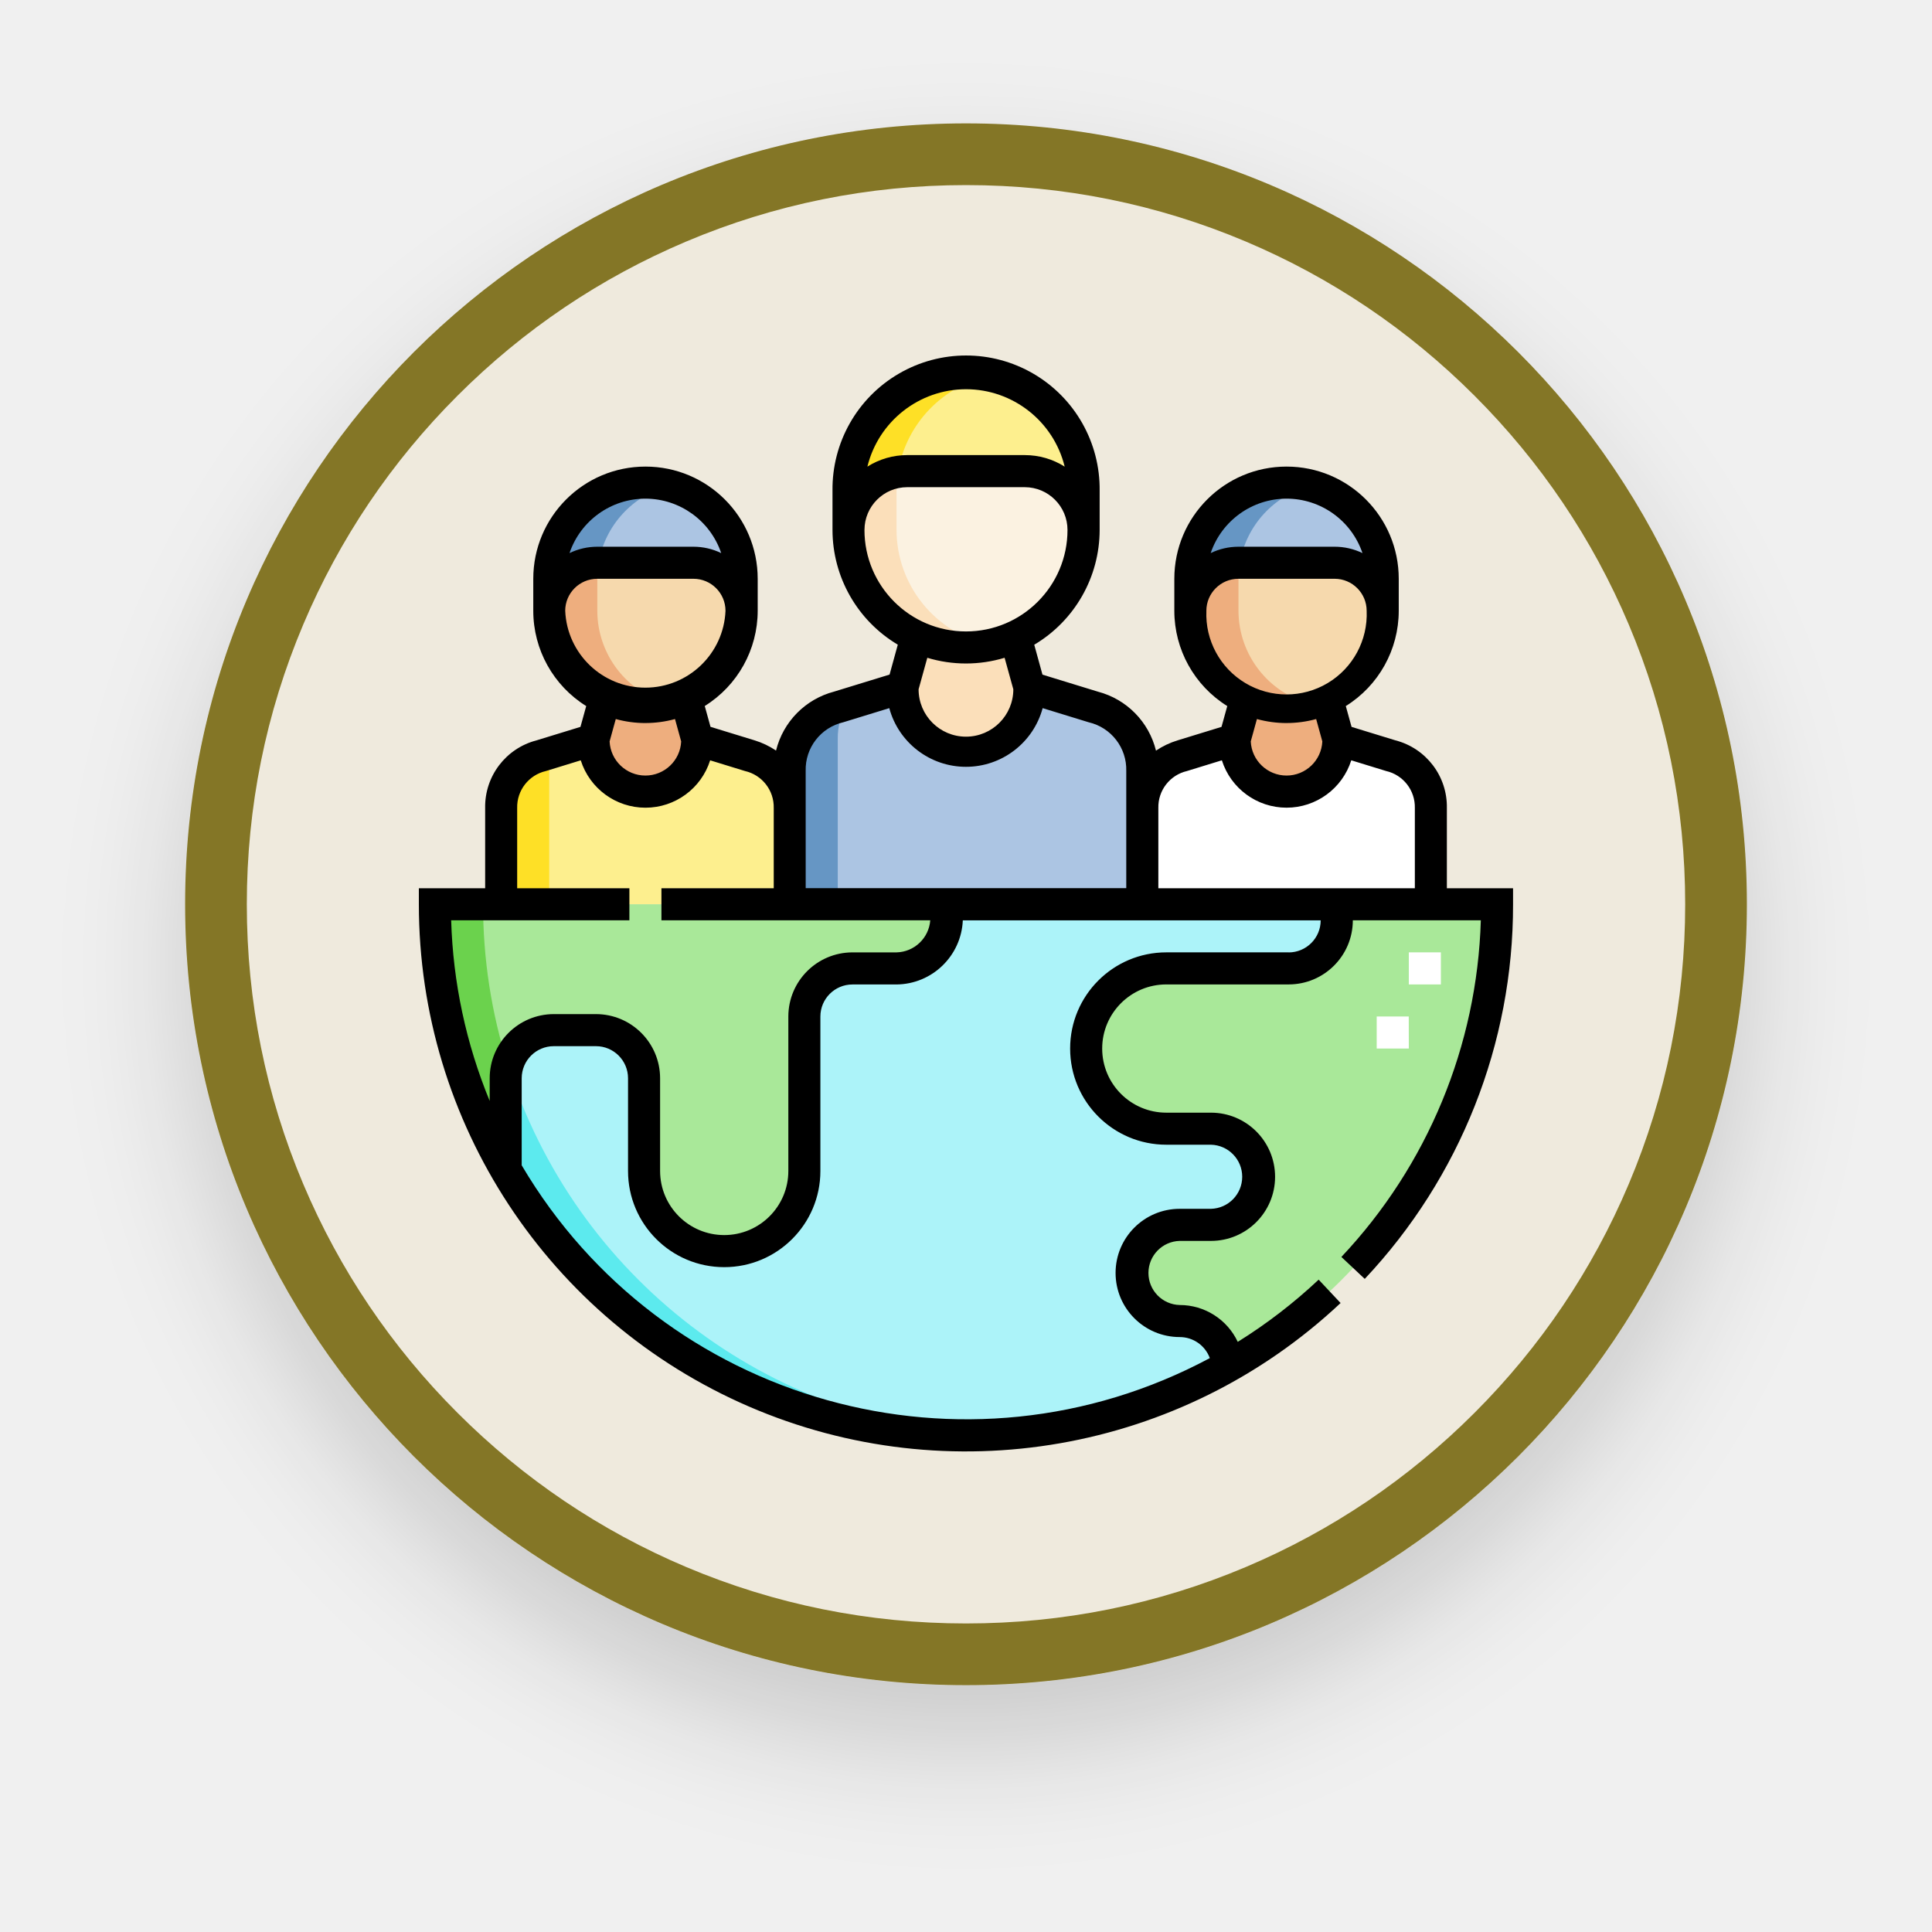
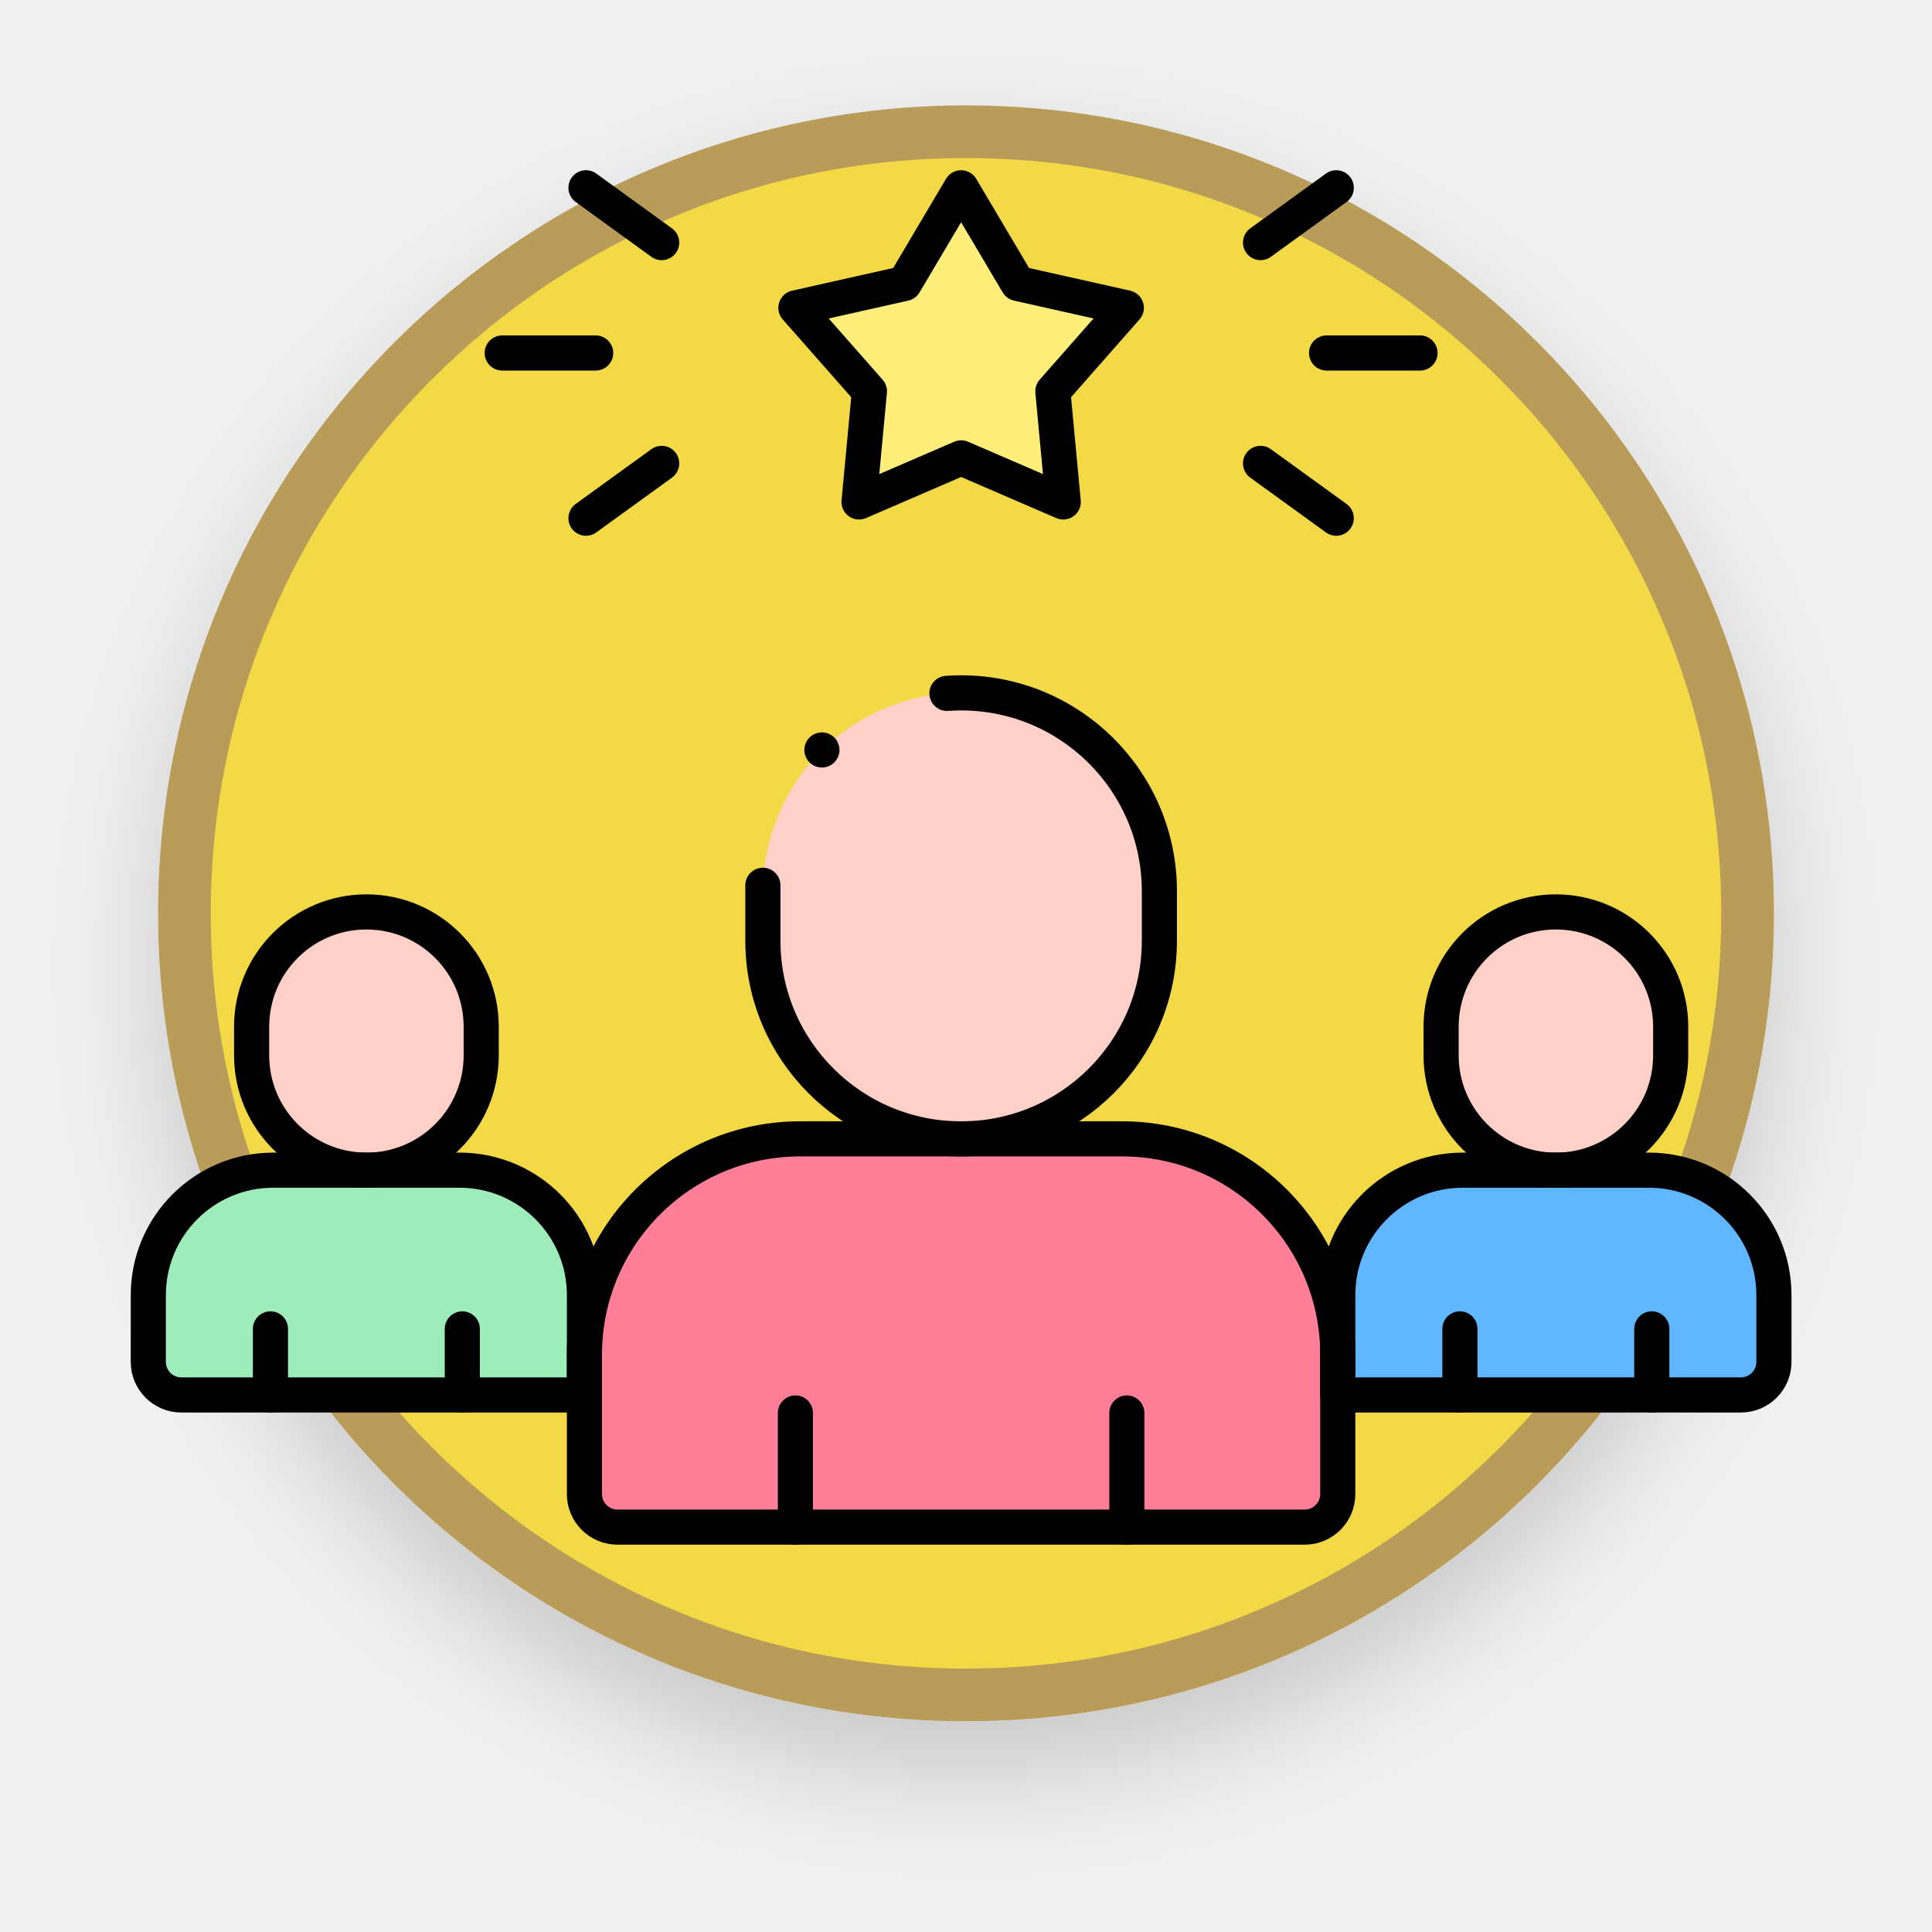
- <svg xmlns="http://www.w3.org/2000/svg" width="93.934" height="93.934" viewBox="0 0 93.934 93.934">
+ <svg xmlns="http://www.w3.org/2000/svg" width="110" height="110" viewBox="0 0 110 110">
  <defs>
-     <filter id="Path_978624" x="0" y="0" width="93.934" height="93.934" filterUnits="userSpaceOnUse">
+     <filter id="Path_982547" x="0" y="0" width="110" height="110" filterUnits="userSpaceOnUse">
      <feOffset dy="3" input="SourceAlpha" />
      <feGaussianBlur stdDeviation="3" result="blur" />
      <feFlood flood-opacity="0.161" />
      <feComposite operator="in" in2="blur" />
      <feComposite in="SourceGraphic" />
    </filter>
  </defs>
-   <g id="Group_1209781" data-name="Group 1209781" transform="translate(-609 -1894.165)">
-     <g id="Group_1208655" data-name="Group 1208655" transform="translate(0 -6.555)">
-       <g id="Group_1208068" data-name="Group 1208068" transform="translate(412 470.719)">
-         <g id="Group_1144123" data-name="Group 1144123" transform="translate(206 1436)">
-           <g transform="matrix(1, 0, 0, 1, -9, -6)" filter="url(#Path_978624)">
-             <g id="Path_978624-2" data-name="Path 978624" transform="translate(9 6)" fill="#efeadd">
-               <path d="M 37.967 74.434 C 33.043 74.434 28.268 73.47 23.773 71.568 C 19.43 69.732 15.53 67.102 12.181 63.753 C 8.831 60.403 6.202 56.503 4.365 52.161 C 2.464 47.666 1.5 42.89 1.5 37.967 C 1.5 33.043 2.464 28.268 4.365 23.773 C 6.202 19.43 8.831 15.53 12.181 12.181 C 15.53 8.831 19.43 6.202 23.773 4.365 C 28.268 2.464 33.043 1.5 37.967 1.5 C 42.89 1.5 47.666 2.464 52.161 4.365 C 56.503 6.202 60.403 8.831 63.753 12.181 C 67.102 15.53 69.732 19.43 71.568 23.773 C 73.47 28.268 74.434 33.043 74.434 37.967 C 74.434 42.89 73.47 47.666 71.568 52.161 C 69.732 56.503 67.102 60.403 63.753 63.753 C 60.403 67.102 56.503 69.732 52.161 71.568 C 47.666 73.47 42.89 74.434 37.967 74.434 Z" stroke="none" />
-               <path d="M 37.967 3 C 33.245 3 28.666 3.924 24.357 5.747 C 20.194 7.508 16.454 10.029 13.242 13.242 C 10.029 16.454 7.508 20.194 5.747 24.357 C 3.924 28.666 3 33.245 3 37.967 C 3 42.689 3.924 47.268 5.747 51.577 C 7.508 55.74 10.029 59.48 13.242 62.692 C 16.454 65.904 20.194 68.426 24.357 70.187 C 28.666 72.009 33.245 72.934 37.967 72.934 C 42.689 72.934 47.268 72.009 51.577 70.187 C 55.74 68.426 59.48 65.904 62.692 62.692 C 65.904 59.48 68.426 55.74 70.187 51.577 C 72.009 47.268 72.934 42.689 72.934 37.967 C 72.934 33.245 72.009 28.666 70.187 24.357 C 68.426 20.194 65.904 16.454 62.692 13.242 C 59.48 10.029 55.74 7.508 51.577 5.747 C 47.268 3.924 42.689 3 37.967 3 M 37.967 0 C 58.935 0 75.934 16.998 75.934 37.967 C 75.934 58.935 58.935 75.934 37.967 75.934 C 16.998 75.934 0 58.935 0 37.967 C 0 16.998 16.998 0 37.967 0 Z" stroke="none" fill="#847625" />
+   <g id="Group_1223843" data-name="Group 1223843" transform="translate(-3709 -1960.069)">
+     <g id="Group_1223781" data-name="Group 1223781">
+       <g id="Group_1221875" data-name="Group 1221875" transform="translate(3017 -4114.21)">
+         <g id="Group_1200151" data-name="Group 1200151" transform="translate(701 6080.28)">
+           <g id="Group_1185952" data-name="Group 1185952" transform="translate(0 0)">
+             <g id="Group_1184115" data-name="Group 1184115">
+               <g id="Group_1183744" data-name="Group 1183744" transform="translate(0 0)">
+                 <g id="Group_1181546" data-name="Group 1181546">
+                   <g id="Group_1177563" data-name="Group 1177563">
+                     <g id="Group_1173148" data-name="Group 1173148" transform="translate(0 0)">
+                       <g id="Group_1163803" data-name="Group 1163803" transform="translate(0 0)">
+                         <g id="Group_1163015" data-name="Group 1163015" transform="translate(0 0)">
+                           <g id="Group_1157017" data-name="Group 1157017" transform="translate(0 0)">
+                             <g id="Group_1155793" data-name="Group 1155793" transform="translate(0 0)">
+                               <g id="Group_1154704" data-name="Group 1154704" transform="translate(0 0)">
+                                 <g id="Group_1150790" data-name="Group 1150790">
+                                   <g id="Group_1154214" data-name="Group 1154214">
+                                     <g id="Group_1152583" data-name="Group 1152583">
+                                       <g id="Group_1146973" data-name="Group 1146973">
+                                         <g id="Group_1146954" data-name="Group 1146954">
+                                           <g transform="matrix(1, 0, 0, 1, -9, -6)" filter="url(#Path_982547)">
+                                             <g id="Path_982547-2" data-name="Path 982547" transform="translate(9 6)" fill="#f2d944">
+                                               <path d="M 46 90.5 C 39.992 90.5 34.164 89.324 28.679 87.003 C 23.38 84.762 18.621 81.553 14.534 77.466 C 10.446 73.379 7.238 68.62 4.996 63.321 C 2.676 57.836 1.5 52.008 1.5 46 C 1.5 39.992 2.676 34.164 4.996 28.679 C 7.238 23.38 10.446 18.621 14.534 14.534 C 18.621 10.446 23.38 7.238 28.679 4.996 C 34.164 2.676 39.992 1.5 46 1.5 C 52.008 1.5 57.836 2.676 63.321 4.996 C 68.62 7.238 73.379 10.446 77.466 14.534 C 81.554 18.621 84.762 23.38 87.004 28.679 C 89.324 34.164 90.5 39.992 90.5 46 C 90.5 52.008 89.324 57.836 87.004 63.321 C 84.762 68.62 81.554 73.379 77.466 77.466 C 73.379 81.553 68.62 84.762 63.321 87.003 C 57.836 89.324 52.008 90.5 46 90.5 Z" stroke="none" />
+                                               <path d="M 46 3 C 40.194 3 34.563 4.136 29.263 6.378 C 24.143 8.544 19.544 11.644 15.594 15.594 C 11.644 19.544 8.544 24.143 6.378 29.263 C 4.137 34.563 3 40.194 3 46 C 3 51.806 4.137 57.437 6.378 62.737 C 8.544 67.857 11.644 72.455 15.594 76.405 C 19.544 80.355 24.143 83.456 29.263 85.622 C 34.563 87.863 40.194 89 46 89 C 51.806 89 57.437 87.863 62.737 85.622 C 67.857 83.456 72.456 80.355 76.406 76.405 C 80.356 72.455 83.456 67.857 85.622 62.737 C 87.864 57.437 89 51.806 89 46 C 89 40.194 87.864 34.563 85.622 29.263 C 83.456 24.143 80.356 19.544 76.406 15.594 C 72.456 11.644 67.857 8.544 62.737 6.378 C 57.437 4.136 51.806 3 46 3 M 46 -7.62939453125e-06 C 71.405 -7.62939453125e-06 92 20.595 92 46 C 92 71.405 71.405 92 46 92 C 20.595 92 7.62939453125e-06 71.405 7.62939453125e-06 46 C 7.62939453125e-06 20.595 20.595 -7.62939453125e-06 46 -7.62939453125e-06 Z" stroke="none" fill="#ba9c5a" />
+                                             </g>
+                                           </g>
+                                         </g>
+                                       </g>
+                                     </g>
+                                   </g>
+                                 </g>
+                               </g>
+                             </g>
+                           </g>
+                         </g>
+                       </g>
+                     </g>
+                   </g>
+                 </g>
+               </g>
            </g>
          </g>
        </g>
      </g>
-       <g id="ciudadano" transform="translate(629.365 1918.085)">
-         <g id="Group_1208654" data-name="Group 1208654" transform="translate(0.779 0.779)">
-           <g id="Group_1208652" data-name="Group 1208652">
-             <path id="Path_1077282" data-name="Path 1077282" d="M190.645,158.547a3.143,3.143,0,0,0-2.381-3.112l-3.107-.955a3.085,3.085,0,1,1-6.169,0l-3.107.955a3.144,3.144,0,0,0-2.381,3.112v6.483h17.145Z" transform="translate(-156.251 -139.208)" fill="#acc5e3" fill-rule="evenodd" />
-             <path id="Path_1077283" data-name="Path 1077283" d="M229.4,136.266a3.085,3.085,0,0,0,3.085-3.085l-.683-2.47a5.684,5.684,0,0,1-4.8,0l-.683,2.47A3.085,3.085,0,0,0,229.4,136.266Z" transform="translate(-203.577 -117.908)" fill="#fbdfba" fill-rule="evenodd" />
-             <path id="Path_1077284" data-name="Path 1077284" d="M206.715,61.907a5.732,5.732,0,0,0,5.715-5.715,2.866,2.866,0,0,0-2.858-2.858h-5.715A2.866,2.866,0,0,0,201,56.192,5.732,5.732,0,0,0,206.715,61.907Z" transform="translate(-180.893 -48.571)" fill="#fbf2e1" fill-rule="evenodd" />
-             <path id="Path_1077285" data-name="Path 1077285" d="M203.858,12.263h5.715a2.866,2.866,0,0,1,2.858,2.858v-1.9a5.715,5.715,0,0,0-11.43,0v1.905A2.866,2.866,0,0,1,203.858,12.263Z" transform="translate(-180.893 -7.501)" fill="#fdef8e" fill-rule="evenodd" />
-             <path id="Path_1077286" data-name="Path 1077286" d="M52.528,182.286a2.572,2.572,0,0,0-1.948-2.546l-2.542-.781a2.524,2.524,0,0,1-5.048,0l-2.542.781a2.572,2.572,0,0,0-1.948,2.546v4.679H52.528Z" transform="translate(-35.279 -161.142)" fill="#fdef8e" fill-rule="evenodd" />
-             <path id="Path_1077287" data-name="Path 1077287" d="M65.676,103.216a4.69,4.69,0,0,0,4.676-4.676A2.345,2.345,0,0,0,68.014,96.2H63.338A2.345,2.345,0,0,0,61,98.54,4.69,4.69,0,0,0,65.676,103.216Zm31.174,0a4.69,4.69,0,0,0,4.676-4.676A2.345,2.345,0,0,0,99.188,96.2H94.512a2.345,2.345,0,0,0-2.338,2.338A4.69,4.69,0,0,0,96.85,103.216Z" transform="translate(-55.441 -86.985)" fill="#f6d9ad" fill-rule="evenodd" />
-             <path id="Path_1077288" data-name="Path 1077288" d="M63.338,62.6h4.676a2.345,2.345,0,0,1,2.338,2.338V63.378a4.676,4.676,0,0,0-9.352,0v1.559A2.345,2.345,0,0,1,63.338,62.6Zm31.174,0h4.676a2.345,2.345,0,0,1,2.338,2.338V63.378a4.676,4.676,0,0,0-9.352,0v1.559A2.345,2.345,0,0,1,94.512,62.6Z" transform="translate(-55.441 -53.382)" fill="#acc5e3" fill-rule="evenodd" />
-             <path id="Path_1077289" data-name="Path 1077289" d="M57.5,259.117a2.345,2.345,0,0,0-2.338,2.338v7.51a3.9,3.9,0,1,1-7.793,0v-4.509a2.345,2.345,0,0,0-2.338-2.338H42.976a2.345,2.345,0,0,0-2.338,2.338v4.435a25.839,25.839,0,0,0,35.1,9.582,2.345,2.345,0,0,0-2.335-2.211,2.338,2.338,0,0,1,0-4.676h1.52a2.338,2.338,0,1,0,0-4.676H72.756a3.9,3.9,0,1,1,0-7.793h5.952a2.345,2.345,0,0,0,2.338-2.338V256H62.133c0,2.065-1.143,3.117-2.494,3.117Z" transform="translate(-37.195 -230.178)" fill="#acf3f9" fill-rule="evenodd" />
-             <path id="Path_1077290" data-name="Path 1077290" d="M43.061,259.117a3.9,3.9,0,1,0,0,7.793h2.171a2.338,2.338,0,1,1,0,4.676h-1.52a2.338,2.338,0,1,0,0,4.676,2.345,2.345,0,0,1,2.335,2.211A25.813,25.813,0,0,0,59.144,256H51.351v.779a2.345,2.345,0,0,1-2.338,2.338ZM7.5,256a25.7,25.7,0,0,0,3.443,12.892v-4.435a2.345,2.345,0,0,1,2.338-2.338h2.051a2.345,2.345,0,0,1,2.338,2.338v4.509a3.9,3.9,0,1,0,7.793,0v-7.51a2.345,2.345,0,0,1,2.338-2.338h2.143c1.351,0,2.494-1.052,2.494-3.117Z" transform="translate(-7.5 -230.178)" fill="#a9e899" fill-rule="evenodd" />
-             <path id="Path_1077291" data-name="Path 1077291" d="M7.5,256a25.7,25.7,0,0,0,3.443,12.892v-4.435a2.318,2.318,0,0,1,.1-.661,25.79,25.79,0,0,1-1.2-7.8Z" transform="translate(-7.5 -230.178)" fill="#6bd24d" fill-rule="evenodd" />
-             <path id="Path_1077292" data-name="Path 1077292" d="M40.734,331.025a2.318,2.318,0,0,0-.1.661v4.435a25.812,25.812,0,0,0,22.379,12.93q.6,0,1.184-.027A25.824,25.824,0,0,1,40.734,331.025Z" transform="translate(-37.195 -297.407)" fill="#5ceaee" fill-rule="evenodd" />
-             <path id="Path_1077293" data-name="Path 1077293" d="M40.838,185.323l-.39.12a2.572,2.572,0,0,0-1.948,2.546v4.679h2.338Z" transform="translate(-35.279 -166.845)" fill="#fee026" fill-rule="evenodd" />
-             <path id="Path_1077294" data-name="Path 1077294" d="M352.528,182.286a2.572,2.572,0,0,0-1.948-2.546l-2.542-.781a2.524,2.524,0,1,1-5.048,0l-2.542.781a2.572,2.572,0,0,0-1.948,2.546v4.679h14.028Z" transform="translate(-304.105 -161.142)" fill="#fff" fill-rule="evenodd" />
-             <path id="Path_1077295" data-name="Path 1077295" d="M115.409,164.055a2.524,2.524,0,0,0,2.524-2.524l-.559-2.021a4.65,4.65,0,0,1-3.93,0l-.559,2.021A2.524,2.524,0,0,0,115.409,164.055Zm-31.174,0a2.524,2.524,0,0,0,2.524-2.524L86.2,159.51a4.65,4.65,0,0,1-3.93,0l-.559,2.021A2.524,2.524,0,0,0,84.236,164.055Z" transform="translate(-74 -143.714)" fill="#eeae7e" fill-rule="evenodd" />
-             <path id="Path_1077296" data-name="Path 1077296" d="M96.85,103.216a4.64,4.64,0,0,0,1.169-.149,4.693,4.693,0,0,1-3.507-4.527V96.981a4.658,4.658,0,0,1,.066-.779h-.066a2.345,2.345,0,0,0-2.338,2.338A4.69,4.69,0,0,0,96.85,103.216Zm-31.174,0a4.64,4.64,0,0,0,1.169-.149,4.693,4.693,0,0,1-3.507-4.527V96.981A4.657,4.657,0,0,1,63.4,96.2h-.066A2.345,2.345,0,0,0,61,98.54,4.69,4.69,0,0,0,65.676,103.216Z" transform="translate(-55.441 -86.985)" fill="#eeae7e" fill-rule="evenodd" />
-             <path id="Path_1077297" data-name="Path 1077297" d="M94.512,62.6h.066a4.7,4.7,0,0,1,3.441-3.748,4.675,4.675,0,0,0-5.845,4.527v1.559A2.345,2.345,0,0,1,94.512,62.6Zm-31.174,0H63.4a4.7,4.7,0,0,1,3.441-3.748A4.675,4.675,0,0,0,61,63.378v1.559A2.345,2.345,0,0,1,63.338,62.6Z" transform="translate(-55.441 -53.382)" fill="#6696c4" fill-rule="evenodd" />
-             <path id="Path_1077298" data-name="Path 1077298" d="M206.715,62.208a5.676,5.676,0,0,0,1.169-.122,5.736,5.736,0,0,1-4.546-5.594V54.588a5.7,5.7,0,0,1,.075-.918A2.868,2.868,0,0,0,201,56.493,5.732,5.732,0,0,0,206.715,62.208Z" transform="translate(-180.893 -48.872)" fill="#fbdfba" fill-rule="evenodd" />
-             <path id="Path_1077299" data-name="Path 1077299" d="M207.884,7.621A5.713,5.713,0,0,0,201,13.215V15.12a2.868,2.868,0,0,1,2.413-2.823A5.747,5.747,0,0,1,207.884,7.621Z" transform="translate(-180.893 -7.5)" fill="#fee026" fill-rule="evenodd" />
-             <path id="Path_1077300" data-name="Path 1077300" d="M176.282,162.483l-.4.123a3.144,3.144,0,0,0-2.381,3.112V172.2h2.338v-8.042A3.221,3.221,0,0,1,176.282,162.483Z" transform="translate(-156.251 -146.378)" fill="#6696c4" fill-rule="evenodd" />
-           </g>
-           <g id="Group_1208653" data-name="Group 1208653" transform="translate(45.794 28.16)">
-             <path id="Path_1077301" data-name="Path 1077301" d="M449.762,283.176H448.2v-1.559h1.559Zm1.559-3.117h-1.559V278.5h1.559Z" transform="translate(-448.203 -278.5)" fill="#fff" />
-           </g>
+       <g id="team-leader_8339999" transform="translate(3707.444 1917.438)">
+         <g id="Group_1223779" data-name="Group 1223779" transform="translate(10 53.323)">
+           <path id="Path_1177332" data-name="Path 1177332" d="M215.406,53.323l3.228,5.448,6.178,1.386-4.183,4.753.591,6.3-5.813-2.51-5.813,2.51.591-6.3L206,60.157l6.178-1.386Z" transform="translate(-169.128 -53.323)" fill="#ffee79" />
+           <path id="Path_1177333" data-name="Path 1177333" d="M172.606,341.169H154.286A12.286,12.286,0,0,0,142,353.455v7.938a1.881,1.881,0,0,0,1.881,1.881h39.129a1.881,1.881,0,0,0,1.881-1.881v-7.938A12.286,12.286,0,0,0,172.606,341.169Z" transform="translate(-117.168 -287.019)" fill="#ff7e98" />
+           <path id="Path_1177334" data-name="Path 1177334" d="M199.361,209.421a11.5,11.5,0,0,1,7.118-3.225q.4-.028.808-.028h0a11.287,11.287,0,0,1,11.287,11.287v2.822a11.287,11.287,0,0,1-11.287,11.287h0A11.287,11.287,0,0,1,196,220.277v-2.822q0-.165,0-.328A11.566,11.566,0,0,1,199.361,209.421Z" transform="translate(-161.009 -177.415)" fill="#ffd0c7" />
+           <path id="Path_1177335" data-name="Path 1177335" d="M387.719,350.646H377.113A7.113,7.113,0,0,0,370,357.759v5.685h22.951a1.881,1.881,0,0,0,1.881-1.881v-3.8A7.113,7.113,0,0,0,387.719,350.646Z" transform="translate(-302.276 -294.713)" fill="#60b6ff" />
+           <path id="Path_1177336" data-name="Path 1177336" d="M407.8,287.19h0a6.535,6.535,0,0,1-6.535-6.535v-1.634a6.535,6.535,0,0,1,6.535-6.535h0a6.535,6.535,0,0,1,6.535,6.535v1.634A6.535,6.535,0,0,1,407.8,287.19Z" transform="translate(-327.658 -231.257)" fill="#ffd0c7" />
+           <path id="Path_1177337" data-name="Path 1177337" d="M17.113,350.646H27.719a7.113,7.113,0,0,1,7.113,7.113v5.685H11.881A1.881,1.881,0,0,1,10,361.563v-3.8A7.113,7.113,0,0,1,17.113,350.646Z" transform="translate(-10 -294.713)" fill="#9eecba" />
+           <path id="Path_1177338" data-name="Path 1177338" d="M47.8,287.19h0a6.535,6.535,0,0,0,6.535-6.535v-1.634a6.535,6.535,0,0,0-6.535-6.535h0a6.535,6.535,0,0,0-6.535,6.535v1.634A6.535,6.535,0,0,0,47.8,287.19Z" transform="translate(-35.382 -231.257)" fill="#ffd0c7" />
        </g>
-         <path id="Path_1077302" data-name="Path 1077302" d="M49.982,25.822v-3.9a3.336,3.336,0,0,0-2.5-3.291l-2.134-.655-.28-1.012a5.456,5.456,0,0,0,2.574-4.629V10.776a5.455,5.455,0,1,0-10.911,0v1.559a5.456,5.456,0,0,0,2.574,4.629l-.28,1.012-2.134.655a3.937,3.937,0,0,0-1.052.5,3.933,3.933,0,0,0-2.819-2.866l-2.7-.829-.4-1.454A6.5,6.5,0,0,0,33.1,8.4V6.495a6.495,6.495,0,1,0-12.989,0V8.4a6.5,6.5,0,0,0,3.175,5.579l-.4,1.454-2.7.829a3.933,3.933,0,0,0-2.82,2.866,3.937,3.937,0,0,0-1.052-.5l-2.134-.655-.28-1.012a5.456,5.456,0,0,0,2.574-4.629V10.776a5.455,5.455,0,1,0-10.911,0v1.559a5.455,5.455,0,0,0,2.574,4.629l-.28,1.012-2.134.655a3.336,3.336,0,0,0-2.5,3.291v3.9H0V26.6A26.6,26.6,0,0,0,44.815,45.988l-1.067-1.136a25.156,25.156,0,0,1-3.933,3.025,3.118,3.118,0,0,0-2.823-1.792,1.559,1.559,0,0,1,0-3.117h1.52a3.117,3.117,0,1,0,0-6.235H36.341a3.117,3.117,0,1,1,0-6.235h5.952a3.121,3.121,0,0,0,3.117-3.117h6.223a24.938,24.938,0,0,1-6.78,16.367l1.136,1.067A26.5,26.5,0,0,0,53.2,26.6v-.779ZM42.188,6.879a3.9,3.9,0,0,1,3.69,2.647,3.1,3.1,0,0,0-1.352-.309H39.85a3.1,3.1,0,0,0-1.352.309A3.9,3.9,0,0,1,42.188,6.879Zm-3.9,5.455a1.561,1.561,0,0,1,1.559-1.559h4.676a1.56,1.56,0,0,1,1.559,1.559,3.9,3.9,0,1,1-7.793,0Zm3.9,5.455a5.442,5.442,0,0,0,1.439-.194l.3,1.089a1.742,1.742,0,0,1-3.48,0l.3-1.089A5.443,5.443,0,0,0,42.188,17.79Zm-4.837,2.332,1.691-.52a3.3,3.3,0,0,0,6.292,0l1.691.52a1.8,1.8,0,0,1,1.4,1.8v3.9H35.954v-3.9A1.8,1.8,0,0,1,37.351,20.122ZM26.6,1.559A4.944,4.944,0,0,1,31.4,5.323a3.614,3.614,0,0,0-1.937-.561H23.744a3.614,3.614,0,0,0-1.937.561A4.944,4.944,0,0,1,26.6,1.559ZM21.666,8.4a2.081,2.081,0,0,1,2.078-2.078h5.715A2.081,2.081,0,0,1,31.537,8.4a4.936,4.936,0,1,1-9.872,0ZM26.6,14.894a6.469,6.469,0,0,0,1.879-.278l.424,1.533a2.3,2.3,0,0,1-4.606,0l.424-1.533a6.467,6.467,0,0,0,1.879.278Zm-7.793,5.224a2.362,2.362,0,0,1,1.831-2.367l2.234-.686a3.863,3.863,0,0,0,7.457,0l2.234.686a2.362,2.362,0,0,1,1.831,2.367v5.7H18.808ZM11.015,6.879A3.9,3.9,0,0,1,14.7,9.526a3.1,3.1,0,0,0-1.352-.309H8.677a3.1,3.1,0,0,0-1.352.309A3.9,3.9,0,0,1,11.015,6.879Zm-3.9,5.455a1.561,1.561,0,0,1,1.559-1.559h4.676a1.56,1.56,0,0,1,1.559,1.559,3.9,3.9,0,0,1-7.793,0Zm3.9,5.455a5.442,5.442,0,0,0,1.439-.194l.3,1.089a1.742,1.742,0,0,1-3.48,0l.3-1.089A5.443,5.443,0,0,0,11.015,17.79Zm-.779,9.591V25.822H4.78v-3.9a1.8,1.8,0,0,1,1.4-1.8l1.691-.52a3.3,3.3,0,0,0,6.292,0l1.691.52a1.8,1.8,0,0,1,1.4,1.8v3.9H11.794v1.559h13.07a1.686,1.686,0,0,1-1.64,1.559H21.081a3.121,3.121,0,0,0-3.117,3.117v7.51a3.117,3.117,0,0,1-6.235,0V35.058a3.121,3.121,0,0,0-3.117-3.117H6.561a3.121,3.121,0,0,0-3.117,3.117v1.106a24.958,24.958,0,0,1-1.873-8.784Zm32.057,1.559H36.341a4.676,4.676,0,1,0,0,9.352h2.171a1.559,1.559,0,0,1,0,3.117h-1.52a3.117,3.117,0,0,0,0,6.235,1.559,1.559,0,0,1,1.464,1.023A25.09,25.09,0,0,1,5,39.292V35.058A1.56,1.56,0,0,1,6.561,33.5H8.611a1.56,1.56,0,0,1,1.559,1.559v4.509a4.676,4.676,0,0,0,9.352,0v-7.51A1.56,1.56,0,0,1,21.081,30.5h2.143a3.258,3.258,0,0,0,3.223-3.117h17.4a1.56,1.56,0,0,1-1.559,1.559Z" />
+         <g id="Group_1223780" data-name="Group 1223780" transform="translate(10 53.323)">
+           <path id="Path_1177339" data-name="Path 1177339" d="M215.406,53.323l3.228,5.448,6.178,1.386-4.183,4.753.591,6.3-5.813-2.51-5.813,2.51.591-6.3L206,60.157l6.178-1.386Z" transform="translate(-169.128 -53.323)" fill="none" stroke="#000" stroke-linecap="round" stroke-linejoin="round" stroke-miterlimit="10" stroke-width="2" />
+           <line id="Line_713" data-name="Line 713" x2="5.321" transform="translate(67.085 9.406)" fill="none" stroke="#000" stroke-linecap="round" stroke-linejoin="round" stroke-miterlimit="10" stroke-width="2" />
+           <line id="Line_714" data-name="Line 714" x2="4.31" y2="3.12" transform="translate(63.326 15.692)" fill="none" stroke="#000" stroke-linecap="round" stroke-linejoin="round" stroke-miterlimit="10" stroke-width="2" />
+           <line id="Line_715" data-name="Line 715" y1="3.12" x2="4.31" transform="translate(63.326 0)" fill="none" stroke="#000" stroke-linecap="round" stroke-linejoin="round" stroke-miterlimit="10" stroke-width="2" />
+           <line id="Line_716" data-name="Line 716" x1="5.321" transform="translate(20.15 9.406)" fill="none" stroke="#000" stroke-linecap="round" stroke-linejoin="round" stroke-miterlimit="10" stroke-width="2" />
+           <line id="Line_717" data-name="Line 717" x1="4.31" y2="3.12" transform="translate(24.919 15.692)" fill="none" stroke="#000" stroke-linecap="round" stroke-linejoin="round" stroke-miterlimit="10" stroke-width="2" />
+           <line id="Line_718" data-name="Line 718" x1="4.31" y1="3.12" transform="translate(24.919 0)" fill="none" stroke="#000" stroke-linecap="round" stroke-linejoin="round" stroke-miterlimit="10" stroke-width="2" />
+           <path id="Path_1177340" data-name="Path 1177340" d="M172.606,341.169H154.286A12.286,12.286,0,0,0,142,353.455v7.938a1.881,1.881,0,0,0,1.881,1.881h39.129a1.881,1.881,0,0,0,1.881-1.881v-7.938A12.286,12.286,0,0,0,172.606,341.169Z" transform="translate(-117.168 -287.019)" fill="none" stroke="#000" stroke-linecap="round" stroke-linejoin="round" stroke-miterlimit="10" stroke-width="2" />
+           <line id="Line_719" data-name="Line 719" y2="6.499" transform="translate(55.713 69.757)" fill="none" stroke="#000" stroke-linecap="round" stroke-linejoin="round" stroke-miterlimit="10" stroke-width="2" />
+           <line id="Line_720" data-name="Line 720" y1="6.499" transform="translate(36.843 69.757)" fill="none" stroke="#000" stroke-linecap="round" stroke-linejoin="round" stroke-miterlimit="10" stroke-width="2" />
+           <path id="Path_1177341" data-name="Path 1177341" d="M206.48,206.2q.4-.028.808-.028h0a11.287,11.287,0,0,1,11.287,11.287v2.822a11.287,11.287,0,0,1-11.287,11.287h0A11.287,11.287,0,0,1,196,220.278v-2.822q0-.165,0-.328" transform="translate(-161.009 -177.415)" fill="none" stroke="#000" stroke-linecap="round" stroke-linejoin="round" stroke-miterlimit="10" stroke-width="2" />
+           <line id="Line_721" data-name="Line 721" transform="translate(38.352 32.007)" fill="none" stroke="#000" stroke-linecap="round" stroke-linejoin="round" stroke-miterlimit="10" stroke-width="2" />
+           <path id="Path_1177342" data-name="Path 1177342" d="M387.719,350.646H377.113A7.113,7.113,0,0,0,370,357.759v5.685h22.951a1.881,1.881,0,0,0,1.881-1.881v-3.8A7.113,7.113,0,0,0,387.719,350.646Z" transform="translate(-302.276 -294.713)" fill="none" stroke="#000" stroke-linecap="round" stroke-linejoin="round" stroke-miterlimit="10" stroke-width="2" />
+           <line id="Line_722" data-name="Line 722" y2="3.762" transform="translate(85.602 64.969)" fill="none" stroke="#000" stroke-linecap="round" stroke-linejoin="round" stroke-miterlimit="10" stroke-width="2" />
+           <line id="Line_723" data-name="Line 723" y1="3.762" transform="translate(74.677 64.969)" fill="none" stroke="#000" stroke-linecap="round" stroke-linejoin="round" stroke-miterlimit="10" stroke-width="2" />
+           <path id="Path_1177343" data-name="Path 1177343" d="M407.8,287.19h0a6.535,6.535,0,0,1-6.535-6.535v-1.634a6.535,6.535,0,0,1,6.535-6.535h0a6.535,6.535,0,0,1,6.535,6.535v1.634A6.535,6.535,0,0,1,407.8,287.19Z" transform="translate(-327.658 -231.257)" fill="none" stroke="#000" stroke-linecap="round" stroke-linejoin="round" stroke-miterlimit="10" stroke-width="2" />
+           <path id="Path_1177344" data-name="Path 1177344" d="M17.113,350.646H27.719a7.113,7.113,0,0,1,7.113,7.113v5.685H11.881A1.881,1.881,0,0,1,10,361.563v-3.8A7.113,7.113,0,0,1,17.113,350.646Z" transform="translate(-10 -294.713)" fill="none" stroke="#000" stroke-linecap="round" stroke-linejoin="round" stroke-miterlimit="10" stroke-width="2" />
+           <line id="Line_724" data-name="Line 724" y2="3.762" transform="translate(6.954 64.969)" fill="none" stroke="#000" stroke-linecap="round" stroke-linejoin="round" stroke-miterlimit="10" stroke-width="2" />
+           <line id="Line_725" data-name="Line 725" y1="3.762" transform="translate(17.878 64.969)" fill="none" stroke="#000" stroke-linecap="round" stroke-linejoin="round" stroke-miterlimit="10" stroke-width="2" />
+           <path id="Path_1177345" data-name="Path 1177345" d="M47.8,287.19h0a6.535,6.535,0,0,0,6.535-6.535v-1.634a6.535,6.535,0,0,0-6.535-6.535h0a6.535,6.535,0,0,0-6.535,6.535v1.634A6.535,6.535,0,0,0,47.8,287.19Z" transform="translate(-35.382 -231.257)" fill="none" stroke="#000" stroke-linecap="round" stroke-linejoin="round" stroke-miterlimit="10" stroke-width="2" />
+         </g>
      </g>
    </g>
  </g>
</svg>
